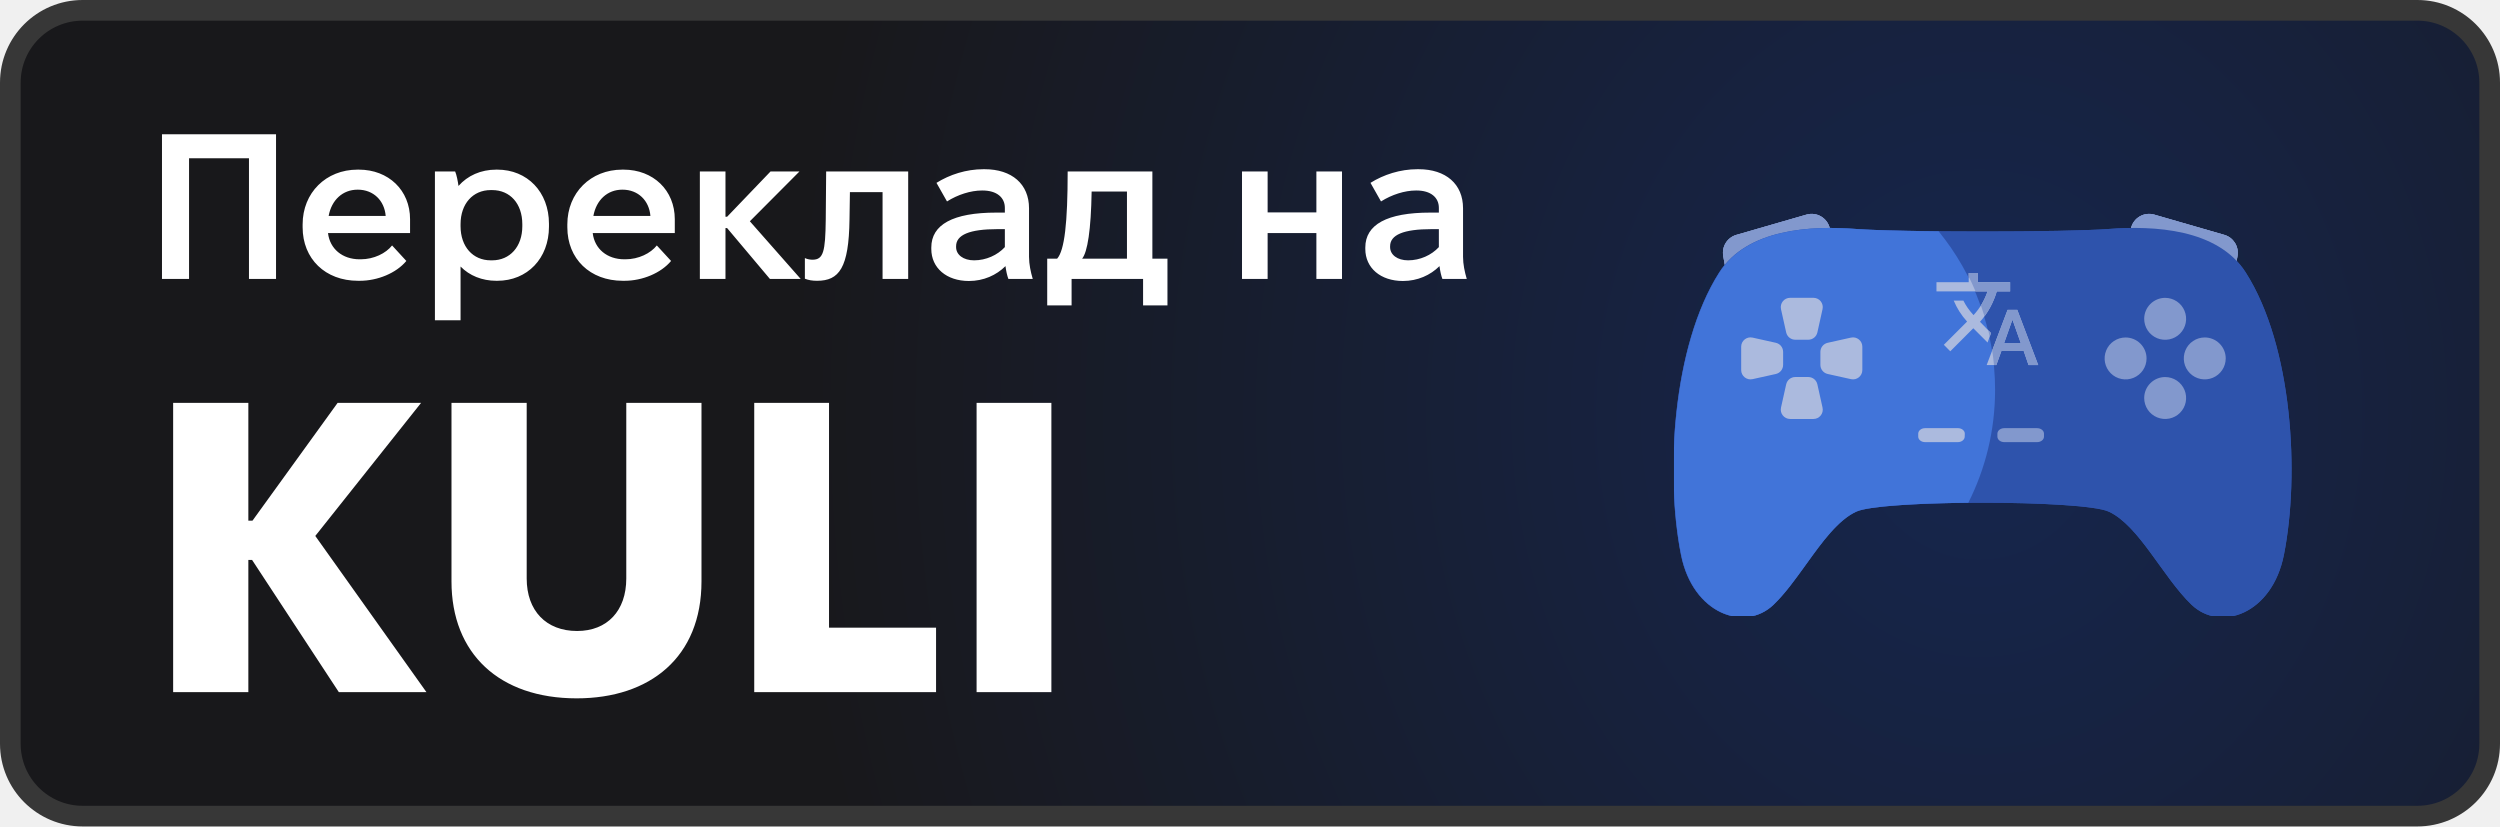
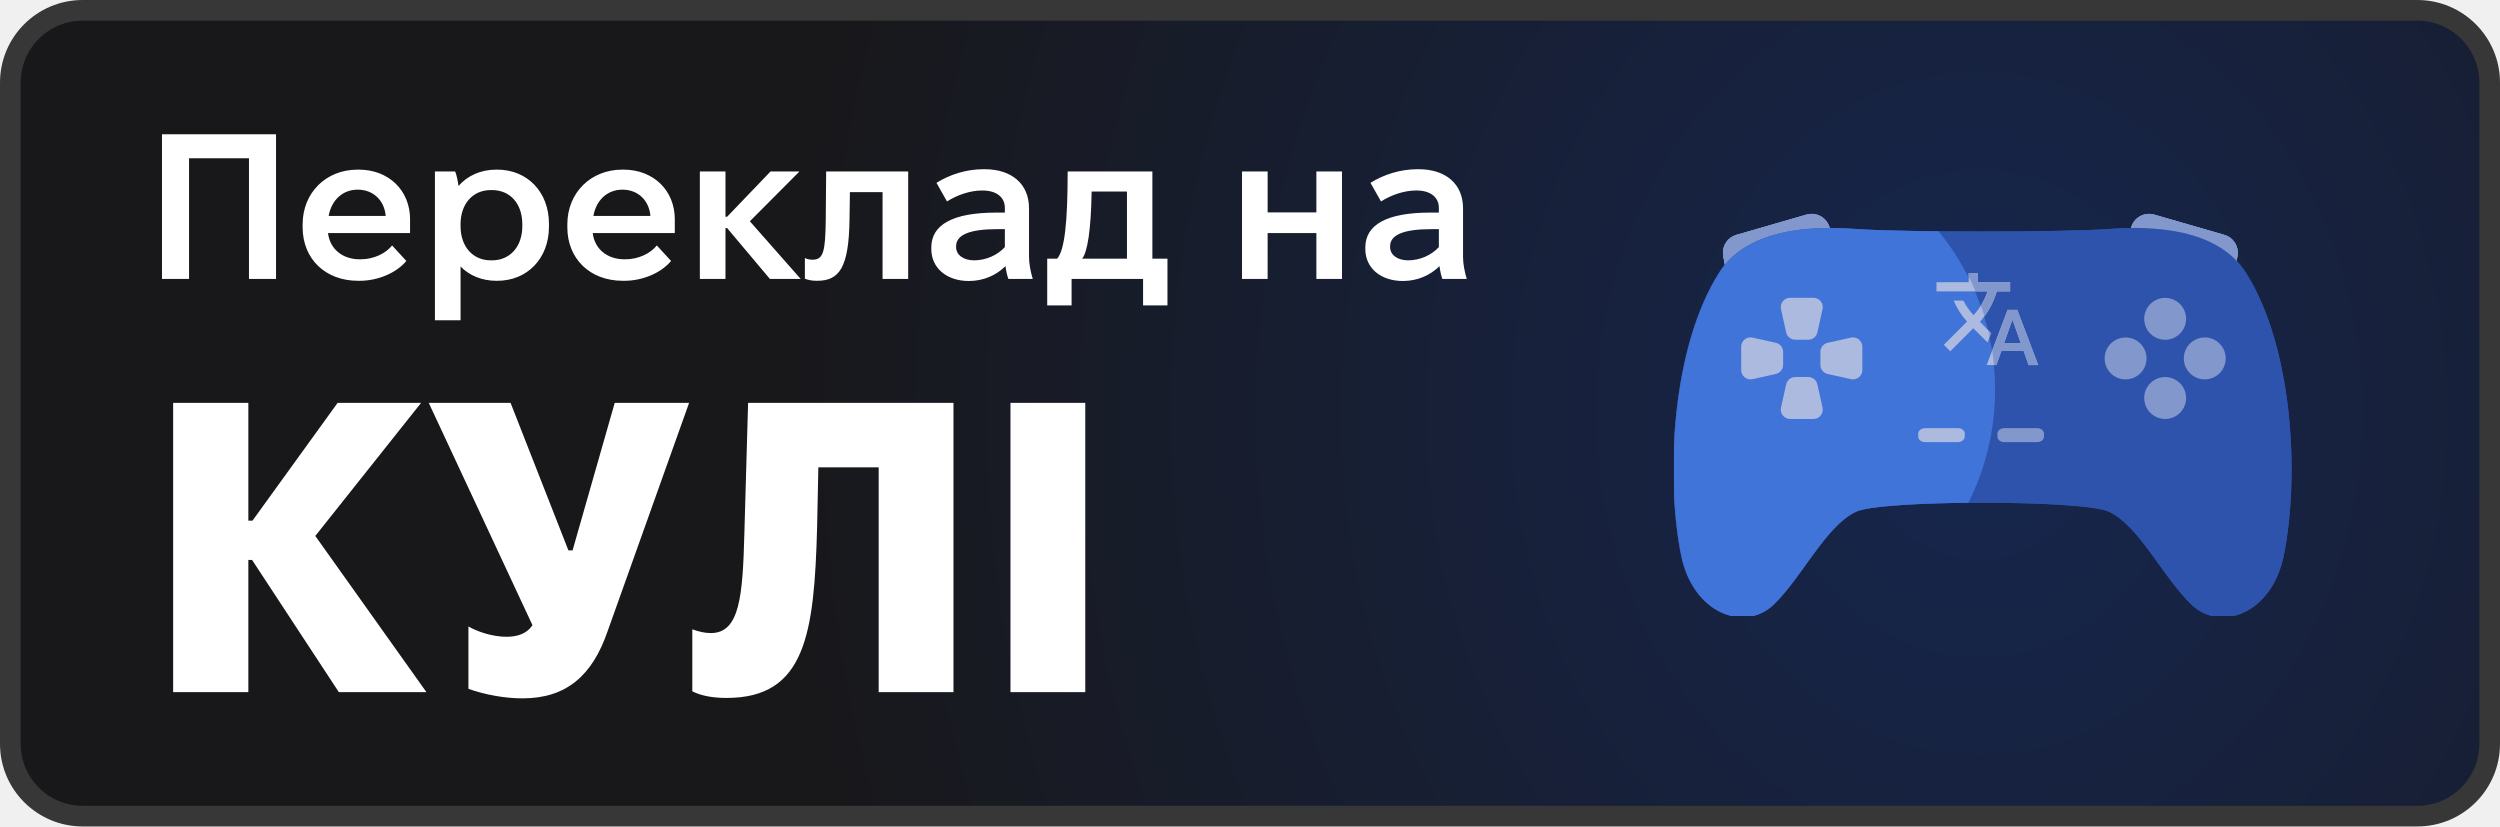
<svg xmlns="http://www.w3.org/2000/svg" width="121" height="40" viewBox="0 0 121 40" fill="none">
-   <rect x="0.5" y="0.5" width="120" height="39" rx="3.5" fill="url(#paint0_radial_1136_240)" />
+   <rect x="0.5" y="0.5" width="120" height="39" rx="3.5" fill="url(#paint0_radial_1141_329)" />
  <rect x="0.5" y="0.5" width="120" height="39" rx="3.5" stroke="#373737" />
-   <path d="M7.84 13.5V6.5H13.36V13.5H12.05V7.66H9.15V13.5H7.84ZM17.327 13.59C15.747 13.59 14.647 12.53 14.647 11V10.86C14.647 9.33 15.777 8.21 17.307 8.21H17.367C18.807 8.21 19.847 9.21 19.847 10.61V11.28H15.877V11.29C15.967 12.04 16.567 12.55 17.407 12.55H17.457C18.097 12.55 18.677 12.26 18.977 11.88L19.667 12.63C19.177 13.22 18.277 13.59 17.417 13.59H17.327ZM15.907 10.45H18.667C18.607 9.71 18.077 9.18 17.317 9.18H17.307C16.587 9.18 16.047 9.68 15.907 10.45ZM21.05 15.5V8.3H22.03C22.101 8.47 22.16 8.77 22.191 9C22.631 8.5 23.27 8.21 24.02 8.21H24.07C25.52 8.21 26.57 9.29 26.57 10.83V10.97C26.57 12.51 25.52 13.59 24.07 13.59H24.02C23.331 13.59 22.721 13.34 22.291 12.9V15.5H21.05ZM23.75 12.6H23.82C24.68 12.6 25.28 11.94 25.28 10.95V10.85C25.28 9.86 24.691 9.2 23.82 9.2H23.75C22.89 9.2 22.291 9.86 22.291 10.85V10.95C22.291 11.94 22.89 12.6 23.75 12.6ZM30.14 13.59C28.559 13.59 27.459 12.53 27.459 11V10.86C27.459 9.33 28.59 8.21 30.119 8.21H30.18C31.619 8.21 32.66 9.21 32.66 10.61V11.28H28.689V11.29C28.779 12.04 29.38 12.55 30.22 12.55H30.27C30.91 12.55 31.489 12.26 31.79 11.88L32.48 12.63C31.989 13.22 31.09 13.59 30.23 13.59H30.14ZM28.72 10.45H31.48C31.419 9.71 30.89 9.18 30.13 9.18H30.119C29.399 9.18 28.86 9.68 28.72 10.45ZM33.873 13.5V8.3H35.113V10.49H35.193L37.293 8.3H38.693L36.293 10.71L38.753 13.5H37.263L35.193 11.04H35.113V13.5H33.873ZM39.546 13.59C39.316 13.59 39.136 13.56 38.956 13.49V12.49C39.076 12.55 39.226 12.57 39.326 12.57C39.856 12.57 39.946 12.17 39.966 10.65L39.986 8.3H43.956V13.5H42.716V9.3H41.136L41.116 10.62C41.086 12.97 40.616 13.59 39.546 13.59ZM46.895 13.6C45.815 13.6 45.075 12.97 45.075 12.05V11.98C45.075 10.87 46.125 10.29 48.215 10.29H48.635V10.06C48.635 9.56 48.245 9.22 47.555 9.22H47.525C46.985 9.22 46.355 9.42 45.835 9.75L45.325 8.85C45.965 8.45 46.765 8.19 47.595 8.19H47.655C48.975 8.19 49.805 8.91 49.805 10.08V12.43C49.805 12.79 49.885 13.16 49.985 13.5H48.805C48.745 13.34 48.695 13.11 48.665 12.88C48.225 13.32 47.605 13.6 46.895 13.6ZM47.145 12.6C47.725 12.6 48.275 12.35 48.635 11.96V11.09H48.285C46.915 11.09 46.275 11.37 46.275 11.92V11.96C46.275 12.33 46.625 12.6 47.145 12.6ZM50.685 14.78V12.52H51.165C51.525 12.12 51.675 10.77 51.675 8.3H55.775V12.52H56.505V14.78H55.325V13.5H51.865V14.78H50.685ZM52.375 12.52H54.545V9.27H52.835C52.805 11.13 52.635 12.2 52.375 12.52ZM60.113 13.5V8.3H61.353V10.28H63.713V8.3H64.953V13.5H63.713V11.28H61.353V13.5H60.113ZM67.901 13.6C66.821 13.6 66.081 12.97 66.081 12.05V11.98C66.081 10.87 67.131 10.29 69.221 10.29H69.641V10.06C69.641 9.56 69.251 9.22 68.561 9.22H68.531C67.991 9.22 67.361 9.42 66.841 9.75L66.331 8.85C66.971 8.45 67.771 8.19 68.601 8.19H68.661C69.981 8.19 70.811 8.91 70.811 10.08V12.43C70.811 12.79 70.891 13.16 70.991 13.5H69.811C69.751 13.34 69.701 13.11 69.671 12.88C69.231 13.32 68.611 13.6 67.901 13.6ZM68.151 12.6C68.731 12.6 69.281 12.35 69.641 11.96V11.09H69.291C67.921 11.09 67.281 11.37 67.281 11.92V11.96C67.281 12.33 67.631 12.6 68.151 12.6ZM8.38 33.5V19.5H12.02V25.2H12.22L16.34 19.5H20.38L15.26 25.94L20.64 33.5H16.4L12.2 27.1H12.02V33.5H8.38ZM27.912 33.8C24.172 33.8 21.852 31.64 21.852 28.14V19.5H25.492V28C25.492 29.56 26.432 30.54 27.932 30.54C29.392 30.54 30.312 29.56 30.312 28V19.5H33.952V28.14C33.952 31.8 31.472 33.8 27.912 33.8ZM36.505 33.5V19.5H40.125V30.38H45.305V33.5H36.505ZM47.267 33.5V19.5H50.887V33.5H47.267Z" fill="white" />
-   <g clip-path="url(#clip0_1136_240)">
-     <mask id="mask0_1136_240" style="mask-type:luminance" maskUnits="userSpaceOnUse" x="81" y="10" width="30" height="20">
+   <path d="M7.84 13.5V6.5H13.36V13.5H12.05V7.66H9.15V13.5H7.84ZM17.327 13.59C15.747 13.59 14.647 12.53 14.647 11V10.86C14.647 9.33 15.777 8.21 17.307 8.21H17.367C18.807 8.21 19.847 9.21 19.847 10.61V11.28H15.877V11.29C15.967 12.04 16.567 12.55 17.407 12.55H17.457C18.097 12.55 18.677 12.26 18.977 11.88L19.667 12.63C19.177 13.22 18.277 13.59 17.417 13.59H17.327ZM15.907 10.45H18.667C18.607 9.71 18.077 9.18 17.317 9.18H17.307C16.587 9.18 16.047 9.68 15.907 10.45ZM21.05 15.5V8.3H22.03C22.101 8.47 22.16 8.77 22.191 9C22.631 8.5 23.27 8.21 24.02 8.21H24.07C25.52 8.21 26.57 9.29 26.57 10.83V10.97C26.57 12.51 25.52 13.59 24.07 13.59H24.02C23.331 13.59 22.721 13.34 22.291 12.9V15.5H21.05ZM23.75 12.6H23.82C24.68 12.6 25.28 11.94 25.28 10.95V10.85C25.28 9.86 24.691 9.2 23.82 9.2H23.75C22.89 9.2 22.291 9.86 22.291 10.85V10.95C22.291 11.94 22.89 12.6 23.75 12.6ZM30.14 13.59C28.559 13.59 27.459 12.53 27.459 11V10.86C27.459 9.33 28.59 8.21 30.119 8.21H30.18C31.619 8.21 32.66 9.21 32.66 10.61V11.28H28.689V11.29C28.779 12.04 29.38 12.55 30.22 12.55H30.27C30.91 12.55 31.489 12.26 31.79 11.88L32.48 12.63C31.989 13.22 31.09 13.59 30.23 13.59H30.14ZM28.72 10.45H31.48C31.419 9.71 30.89 9.18 30.13 9.18H30.119C29.399 9.18 28.86 9.68 28.72 10.45ZM33.873 13.5V8.3H35.113V10.49H35.193L37.293 8.3H38.693L36.293 10.71L38.753 13.5H37.263L35.193 11.04H35.113V13.5H33.873ZM39.546 13.59C39.316 13.59 39.136 13.56 38.956 13.49V12.49C39.076 12.55 39.226 12.57 39.326 12.57C39.856 12.57 39.946 12.17 39.966 10.65L39.986 8.3H43.956V13.5H42.716V9.3H41.136L41.116 10.62C41.086 12.97 40.616 13.59 39.546 13.59ZM46.895 13.6C45.815 13.6 45.075 12.97 45.075 12.05V11.98C45.075 10.87 46.125 10.29 48.215 10.29H48.635V10.06C48.635 9.56 48.245 9.22 47.555 9.22H47.525C46.985 9.22 46.355 9.42 45.835 9.75L45.325 8.85C45.965 8.45 46.765 8.19 47.595 8.19H47.655C48.975 8.19 49.805 8.91 49.805 10.08V12.43C49.805 12.79 49.885 13.16 49.985 13.5H48.805C48.745 13.34 48.695 13.11 48.665 12.88C48.225 13.32 47.605 13.6 46.895 13.6ZM47.145 12.6C47.725 12.6 48.275 12.35 48.635 11.96V11.09H48.285C46.915 11.09 46.275 11.37 46.275 11.92V11.96C46.275 12.33 46.625 12.6 47.145 12.6ZM50.685 14.78V12.52H51.165C51.525 12.12 51.675 10.77 51.675 8.3H55.775V12.52H56.505V14.78H55.325V13.5H51.865V14.78H50.685ZM52.375 12.52H54.545V9.27H52.835C52.805 11.13 52.635 12.2 52.375 12.52ZM60.113 13.5V8.3H61.353V10.28H63.713V8.3H64.953V13.5H63.713V11.28H61.353V13.5H60.113ZM67.901 13.6C66.821 13.6 66.081 12.97 66.081 12.05V11.98C66.081 10.87 67.131 10.29 69.221 10.29H69.641V10.06C69.641 9.56 69.251 9.22 68.561 9.22H68.531C67.991 9.22 67.361 9.42 66.841 9.75L66.331 8.85C66.971 8.45 67.771 8.19 68.601 8.19H68.661C69.981 8.19 70.811 8.91 70.811 10.08V12.43C70.811 12.79 70.891 13.16 70.991 13.5H69.811C69.751 13.34 69.701 13.11 69.671 12.88C69.231 13.32 68.611 13.6 67.901 13.6ZM68.151 12.6C68.731 12.6 69.281 12.35 69.641 11.96V11.09H69.291C67.921 11.09 67.281 11.37 67.281 11.92V11.96C67.281 12.33 67.631 12.6 68.151 12.6ZM8.38 33.5V19.5H12.02V25.2H12.22L16.34 19.5H20.38L15.26 25.94L20.64 33.5H16.4L12.2 27.1H12.02V33.5H8.38ZM25.292 33.8C24.472 33.8 23.512 33.64 22.672 33.34V30.32C23.112 30.58 23.852 30.82 24.512 30.82C25.032 30.82 25.492 30.68 25.772 30.26L20.752 19.5H24.712L27.512 26.64H27.712L29.752 19.5H33.352L29.412 30.54C28.672 32.7 27.412 33.8 25.292 33.8ZM35.168 33.78C34.568 33.78 33.988 33.7 33.508 33.46V30.46C33.848 30.58 34.128 30.64 34.408 30.64C35.808 30.64 35.948 28.84 36.028 25.8L36.208 19.5H46.148V33.5H42.528V22.62H39.608L39.548 25.52C39.408 30.68 38.988 33.78 35.168 33.78ZM48.907 33.5V19.5H52.527V33.5H48.907Z" fill="white" />
+   <g clip-path="url(#clip0_1141_329)">
+     <mask id="mask0_1141_329" style="mask-type:luminance" maskUnits="userSpaceOnUse" x="81" y="10" width="30" height="20">
      <path d="M111 10.182H81V29.818H111V10.182Z" fill="white" />
    </mask>
-     <g mask="url(#mask0_1136_240)">
-       <mask id="mask1_1136_240" style="mask-type:luminance" maskUnits="userSpaceOnUse" x="81" y="10" width="30" height="20">
+     <g mask="url(#mask0_1141_329)">
+       <mask id="mask1_1141_329" style="mask-type:luminance" maskUnits="userSpaceOnUse" x="81" y="10" width="30" height="20">
        <path d="M110.95 10.182H81V29.818H110.95V10.182Z" fill="white" />
      </mask>
-       <g mask="url(#mask1_1136_240)">
+       <g mask="url(#mask1_1141_329)">
        <path d="M83.405 12.393C83.324 11.938 83.599 11.496 84.042 11.368L87.433 10.389C87.925 10.246 88.437 10.543 88.559 11.041L88.932 12.566L83.616 13.582L83.405 12.393Z" fill="#8298CD" />
        <path d="M108.295 12.392C108.375 11.938 108.1 11.496 107.657 11.368L104.267 10.389C103.774 10.246 103.262 10.543 103.14 11.041L102.768 12.566L108.083 13.582L108.295 12.392Z" fill="#8298CD" />
        <path d="M83.405 12.392C83.324 11.938 83.599 11.496 84.042 11.368L87.433 10.388C87.925 10.246 88.437 10.543 88.559 11.041L88.932 12.566L83.616 13.582L83.405 12.392Z" fill="#8298CD" />
        <path d="M108.295 12.392C108.375 11.938 108.1 11.496 107.657 11.368L104.267 10.388C103.774 10.246 103.262 10.543 103.14 11.041L102.768 12.566L108.083 13.582L108.295 12.392Z" fill="#8298CD" />
-         <path fill-rule="evenodd" clip-rule="evenodd" d="M102.062 24.762C100.81 24.187 91.089 24.187 89.838 24.762C88.363 25.438 87.213 27.946 85.829 29.271C84.444 30.597 81.928 29.723 81.357 26.852C80.591 22.989 80.931 16.766 83.206 13.19C84.559 11.063 87.669 10.917 89.816 11.081C91.962 11.246 99.938 11.246 102.086 11.081C104.235 10.917 107.34 11.063 108.695 13.19C110.971 16.766 111.309 22.989 110.542 26.852C109.972 29.729 107.46 30.597 106.073 29.271C104.686 27.946 103.536 25.441 102.062 24.762Z" fill="#2E53AC" />
+         <path fill-rule="evenodd" clip-rule="evenodd" d="M102.062 24.762C100.81 24.187 91.089 24.187 89.838 24.762C88.363 25.438 87.213 27.946 85.829 29.271C84.444 30.597 81.928 29.723 81.357 26.852C80.591 22.989 80.931 16.766 83.206 13.19C84.559 11.063 87.669 10.917 89.816 11.082C91.962 11.246 99.938 11.246 102.086 11.082C104.235 10.917 107.34 11.063 108.695 13.19C110.971 16.766 111.309 22.989 110.542 26.852C109.972 29.729 107.46 30.597 106.073 29.271C104.686 27.946 103.536 25.441 102.062 24.762Z" fill="#2E53AC" />
        <path fill-rule="evenodd" clip-rule="evenodd" d="M95.097 20.99C95.097 20.955 95.088 20.92 95.072 20.887C95.055 20.855 95.031 20.826 95 20.801C94.969 20.776 94.933 20.756 94.892 20.743C94.852 20.729 94.809 20.723 94.766 20.723H93.173C93.085 20.723 93.001 20.751 92.939 20.801C92.877 20.851 92.842 20.919 92.842 20.99V21.132C92.842 21.203 92.877 21.27 92.939 21.321C93.001 21.371 93.085 21.399 93.173 21.399H94.761C94.849 21.399 94.933 21.371 94.995 21.321C95.057 21.27 95.092 21.203 95.092 21.132L95.097 20.99Z" fill="#8298CD" />
        <path fill-rule="evenodd" clip-rule="evenodd" d="M98.929 20.99C98.929 20.919 98.894 20.851 98.832 20.801C98.769 20.751 98.685 20.723 98.597 20.723H97.005C96.917 20.723 96.833 20.751 96.771 20.801C96.709 20.851 96.674 20.919 96.674 20.99V21.132C96.674 21.203 96.709 21.27 96.771 21.321C96.833 21.371 96.917 21.399 97.005 21.399H98.597C98.685 21.399 98.769 21.371 98.832 21.321C98.894 21.27 98.929 21.203 98.929 21.132V20.99Z" fill="#8298CD" />
        <path fill-rule="evenodd" clip-rule="evenodd" d="M104.794 14.416C104.995 14.416 105.191 14.476 105.358 14.588C105.525 14.699 105.655 14.857 105.731 15.043C105.808 15.228 105.828 15.432 105.789 15.629C105.75 15.826 105.653 16.007 105.511 16.149C105.37 16.291 105.189 16.387 104.992 16.426C104.795 16.465 104.591 16.445 104.406 16.369C104.22 16.292 104.062 16.162 103.95 15.995C103.839 15.828 103.779 15.632 103.779 15.431C103.779 15.162 103.886 14.904 104.077 14.714C104.267 14.523 104.525 14.416 104.794 14.416Z" fill="#8298CD" />
        <path fill-rule="evenodd" clip-rule="evenodd" d="M107.725 17.348C107.725 17.548 107.665 17.744 107.554 17.911C107.442 18.078 107.284 18.208 107.098 18.285C106.913 18.362 106.709 18.382 106.512 18.343C106.315 18.304 106.134 18.207 105.993 18.065C105.851 17.923 105.754 17.742 105.715 17.546C105.676 17.349 105.696 17.145 105.773 16.959C105.849 16.774 105.979 16.615 106.146 16.504C106.313 16.392 106.509 16.333 106.71 16.333C106.979 16.333 107.237 16.44 107.427 16.63C107.618 16.82 107.725 17.078 107.725 17.348Z" fill="#8298CD" />
        <path fill-rule="evenodd" clip-rule="evenodd" d="M104.794 18.249C104.995 18.249 105.191 18.309 105.358 18.42C105.525 18.532 105.655 18.69 105.731 18.876C105.808 19.061 105.828 19.265 105.789 19.462C105.75 19.659 105.653 19.84 105.511 19.982C105.37 20.123 105.189 20.22 104.992 20.259C104.795 20.298 104.591 20.278 104.406 20.201C104.22 20.125 104.062 19.995 103.95 19.828C103.839 19.661 103.779 19.465 103.779 19.264C103.779 18.995 103.886 18.737 104.077 18.547C104.267 18.356 104.525 18.249 104.794 18.249Z" fill="#8298CD" />
        <path fill-rule="evenodd" clip-rule="evenodd" d="M103.893 17.349C103.893 17.549 103.833 17.746 103.722 17.913C103.61 18.079 103.452 18.209 103.266 18.286C103.081 18.363 102.877 18.383 102.68 18.344C102.483 18.305 102.302 18.208 102.16 18.066C102.019 17.924 101.922 17.744 101.883 17.547C101.844 17.35 101.864 17.146 101.941 16.96C102.017 16.775 102.147 16.616 102.314 16.505C102.481 16.394 102.677 16.334 102.878 16.334C103.147 16.334 103.405 16.441 103.595 16.631C103.786 16.822 103.893 17.08 103.893 17.349Z" fill="#8298CD" />
        <path d="M86.2 14.963C86.138 14.681 86.352 14.414 86.641 14.414H87.771C88.06 14.414 88.274 14.681 88.211 14.963L87.961 16.09C87.915 16.296 87.732 16.443 87.521 16.443H86.891C86.68 16.443 86.497 16.296 86.451 16.09L86.2 14.963Z" fill="#8298CD" />
        <path d="M89.588 16.34C89.87 16.278 90.137 16.492 90.137 16.78V17.911C90.137 18.199 89.87 18.414 89.588 18.351L88.461 18.101C88.254 18.055 88.107 17.872 88.107 17.66V17.031C88.107 16.82 88.254 16.637 88.461 16.591L89.588 16.34Z" fill="#8298CD" />
        <path d="M86.2 19.729C86.138 20.011 86.352 20.278 86.641 20.278H87.771C88.06 20.278 88.274 20.011 88.211 19.729L87.961 18.602C87.915 18.395 87.732 18.248 87.521 18.248H86.891C86.68 18.248 86.497 18.395 86.451 18.602L86.2 19.729Z" fill="#8298CD" />
        <path d="M84.822 16.34C84.541 16.278 84.273 16.492 84.273 16.78V17.911C84.273 18.199 84.541 18.414 84.822 18.351L85.95 18.101C86.156 18.055 86.303 17.872 86.303 17.66V17.031C86.303 16.82 86.156 16.637 85.95 16.591L84.822 16.34Z" fill="#8298CD" />
        <path d="M83.405 12.392C83.324 11.938 83.599 11.496 84.042 11.368L87.433 10.388C87.925 10.246 88.437 10.543 88.559 11.041L88.932 12.566L83.616 13.582L83.405 12.392Z" fill="#8298CD" />
        <path d="M108.295 12.392C108.375 11.938 108.1 11.496 107.657 11.368L104.267 10.388C103.774 10.246 103.262 10.543 103.14 11.041L102.768 12.566L108.083 13.582L108.295 12.392Z" fill="#8298CD" />
-         <path fill-rule="evenodd" clip-rule="evenodd" d="M102.062 24.762C100.81 24.187 91.089 24.187 89.838 24.762C88.363 25.438 87.213 27.946 85.829 29.271C84.444 30.597 81.928 29.723 81.357 26.852C80.591 22.989 80.931 16.766 83.206 13.19C84.559 11.063 87.669 10.917 89.816 11.081C91.962 11.246 99.938 11.246 102.086 11.081C104.235 10.917 107.34 11.063 108.695 13.19C110.971 16.766 111.309 22.989 110.542 26.852C109.972 29.729 107.46 30.597 106.073 29.271C104.686 27.946 103.536 25.441 102.062 24.762Z" fill="#2E53AC" />
+         <path fill-rule="evenodd" clip-rule="evenodd" d="M102.062 24.762C100.81 24.187 91.089 24.187 89.838 24.762C88.363 25.438 87.213 27.946 85.829 29.271C84.444 30.597 81.928 29.723 81.357 26.852C80.591 22.989 80.931 16.766 83.206 13.19C84.559 11.063 87.669 10.917 89.816 11.082C91.962 11.246 99.938 11.246 102.086 11.082C104.235 10.917 107.34 11.063 108.695 13.19C110.971 16.766 111.309 22.989 110.542 26.852C109.972 29.729 107.46 30.597 106.073 29.271C104.686 27.946 103.536 25.441 102.062 24.762Z" fill="#2E53AC" />
        <path d="M93.829 11.195C92.105 11.178 90.594 11.14 89.827 11.082C87.68 10.917 84.571 11.064 83.218 13.19C80.943 16.766 80.603 22.99 81.369 26.852C81.94 29.723 84.456 30.598 85.841 29.272C86.391 28.744 86.905 28.03 87.417 27.318C88.191 26.241 88.962 25.169 89.85 24.762C90.422 24.499 92.769 24.356 95.266 24.334C96.095 22.692 96.562 20.835 96.562 18.869C96.562 15.958 95.537 13.287 93.829 11.195Z" fill="#4174D9" />
        <path fill-rule="evenodd" clip-rule="evenodd" d="M95.097 20.99C95.097 20.955 95.088 20.92 95.072 20.887C95.055 20.855 95.031 20.826 95 20.801C94.969 20.776 94.933 20.756 94.892 20.743C94.852 20.729 94.809 20.723 94.766 20.723H93.173C93.085 20.723 93.001 20.751 92.939 20.801C92.877 20.851 92.842 20.919 92.842 20.99V21.132C92.842 21.203 92.877 21.27 92.939 21.321C93.001 21.371 93.085 21.399 93.173 21.399H94.761C94.849 21.399 94.933 21.371 94.995 21.321C95.057 21.27 95.092 21.203 95.092 21.132L95.097 20.99Z" fill="#ABBADE" />
        <path fill-rule="evenodd" clip-rule="evenodd" d="M98.929 20.99C98.929 20.919 98.894 20.851 98.832 20.801C98.769 20.751 98.685 20.723 98.597 20.723H97.005C96.917 20.723 96.833 20.751 96.771 20.801C96.709 20.851 96.674 20.919 96.674 20.99V21.132C96.674 21.203 96.709 21.271 96.771 21.321C96.833 21.371 96.917 21.399 97.005 21.399H98.597C98.685 21.399 98.769 21.371 98.832 21.321C98.894 21.271 98.929 21.203 98.929 21.132V20.99Z" fill="#8298CD" />
        <path fill-rule="evenodd" clip-rule="evenodd" d="M104.794 14.416C104.995 14.416 105.191 14.476 105.358 14.588C105.525 14.699 105.655 14.857 105.731 15.043C105.808 15.228 105.828 15.432 105.789 15.629C105.75 15.826 105.653 16.007 105.511 16.149C105.37 16.291 105.189 16.387 104.992 16.426C104.795 16.465 104.591 16.445 104.406 16.369C104.22 16.292 104.062 16.162 103.95 15.995C103.839 15.828 103.779 15.632 103.779 15.431C103.779 15.162 103.886 14.904 104.077 14.714C104.267 14.523 104.525 14.416 104.794 14.416Z" fill="#8298CD" />
        <path fill-rule="evenodd" clip-rule="evenodd" d="M107.725 17.348C107.725 17.548 107.665 17.744 107.554 17.911C107.442 18.078 107.284 18.208 107.098 18.285C106.913 18.362 106.709 18.382 106.512 18.343C106.315 18.304 106.134 18.207 105.993 18.065C105.851 17.923 105.754 17.742 105.715 17.546C105.676 17.349 105.696 17.145 105.773 16.959C105.849 16.774 105.979 16.615 106.146 16.504C106.313 16.392 106.509 16.333 106.71 16.333C106.979 16.333 107.237 16.44 107.427 16.63C107.618 16.82 107.725 17.078 107.725 17.348Z" fill="#8298CD" />
        <path fill-rule="evenodd" clip-rule="evenodd" d="M104.794 18.249C104.995 18.249 105.191 18.309 105.358 18.42C105.525 18.532 105.655 18.69 105.731 18.876C105.808 19.061 105.828 19.265 105.789 19.462C105.75 19.659 105.653 19.84 105.511 19.982C105.37 20.123 105.189 20.22 104.992 20.259C104.795 20.298 104.591 20.278 104.406 20.201C104.22 20.125 104.062 19.995 103.95 19.828C103.839 19.661 103.779 19.465 103.779 19.264C103.779 18.995 103.886 18.737 104.077 18.547C104.267 18.356 104.525 18.249 104.794 18.249Z" fill="#8298CD" />
        <path fill-rule="evenodd" clip-rule="evenodd" d="M103.893 17.349C103.893 17.549 103.833 17.746 103.722 17.913C103.61 18.079 103.452 18.209 103.266 18.286C103.081 18.363 102.877 18.383 102.68 18.344C102.483 18.305 102.302 18.208 102.16 18.066C102.019 17.924 101.922 17.744 101.883 17.547C101.844 17.35 101.864 17.146 101.941 16.96C102.017 16.775 102.147 16.616 102.314 16.505C102.481 16.394 102.677 16.334 102.878 16.334C103.147 16.334 103.405 16.441 103.595 16.631C103.786 16.822 103.893 17.08 103.893 17.349Z" fill="#8298CD" />
        <path d="M86.2 14.963C86.138 14.681 86.352 14.414 86.641 14.414H87.771C88.06 14.414 88.274 14.681 88.211 14.963L87.961 16.09C87.915 16.296 87.732 16.443 87.521 16.443H86.891C86.68 16.443 86.497 16.296 86.451 16.09L86.2 14.963Z" fill="#ABBADE" />
        <path d="M89.588 16.34C89.87 16.278 90.137 16.492 90.137 16.78V17.911C90.137 18.199 89.87 18.414 89.588 18.351L88.461 18.101C88.254 18.055 88.107 17.872 88.107 17.66V17.031C88.107 16.82 88.254 16.637 88.461 16.591L89.588 16.34Z" fill="#ABBADE" />
        <path d="M86.2 19.729C86.138 20.011 86.352 20.278 86.641 20.278H87.771C88.06 20.278 88.274 20.011 88.211 19.729L87.961 18.602C87.915 18.395 87.732 18.248 87.521 18.248H86.891C86.68 18.248 86.497 18.395 86.451 18.602L86.2 19.729Z" fill="#ABBADE" />
        <path d="M84.822 16.34C84.541 16.278 84.273 16.492 84.273 16.78V17.911C84.273 18.199 84.541 18.414 84.822 18.351L85.95 18.101C86.156 18.055 86.303 17.872 86.303 17.66V17.031C86.303 16.82 86.156 16.637 85.95 16.591L84.822 16.34Z" fill="#ABBADE" />
        <path d="M96.154 17.67L97.168 14.996H97.636L98.65 17.67H98.182L97.948 16.99H96.867L96.622 17.67H96.154ZM97.001 16.6H97.803L97.413 15.497H97.391L97.001 16.6ZM94.393 17.002L94.081 16.689L95.207 15.564C95.065 15.408 94.942 15.246 94.836 15.079C94.73 14.912 94.638 14.736 94.56 14.55H95.028C95.095 14.684 95.167 14.805 95.243 14.912C95.319 15.02 95.411 15.133 95.519 15.252C95.682 15.074 95.817 14.891 95.925 14.703C96.033 14.516 96.124 14.316 96.198 14.104H93.725V13.659H95.285V13.213H95.73V13.659H97.29V14.104H96.644C96.566 14.368 96.46 14.624 96.326 14.873C96.193 15.122 96.027 15.356 95.831 15.575L96.365 16.121L96.198 16.578L95.507 15.887L94.393 17.002Z" fill="#ABBADE" />
        <path fill-rule="evenodd" clip-rule="evenodd" d="M95.615 14.104C95.513 13.861 95.403 13.622 95.285 13.387V13.213H95.731V13.659H97.291V14.104H96.645C96.567 14.368 96.461 14.624 96.327 14.873C96.246 15.024 96.153 15.17 96.049 15.31C95.996 15.133 95.939 14.958 95.877 14.784C95.894 14.757 95.91 14.73 95.926 14.703C96.034 14.516 96.125 14.316 96.199 14.104H95.615ZM96.509 17.67C96.487 17.433 96.458 17.197 96.422 16.964L97.168 14.996H97.636L98.65 17.67H98.182L97.948 16.99H96.867L96.622 17.67H96.509ZM96.301 16.298C96.279 16.193 96.255 16.087 96.23 15.983L96.366 16.121L96.301 16.298ZM97.803 16.6H97.001L97.391 15.497H97.413L97.803 16.6Z" fill="#8298CD" />
      </g>
    </g>
  </g>
  <defs>
-     <radialGradient id="paint0_radial_1136_240" cx="0" cy="0" r="1" gradientUnits="userSpaceOnUse" gradientTransform="translate(96 20) rotate(-180) scale(58 66.2487)">
+     <radialGradient id="paint0_radial_1141_329" cx="0" cy="0" r="1" gradientUnits="userSpaceOnUse" gradientTransform="translate(96 20) rotate(-180) scale(58 66.2487)">
      <stop stop-color="#16264E" />
      <stop offset="1" stop-color="#18181B" />
    </radialGradient>
-     <clipPath id="clip0_1136_240">
+     <clipPath id="clip0_1141_329">
      <rect width="30" height="19.636" fill="white" transform="translate(81 10.1818)" />
    </clipPath>
  </defs>
</svg>
